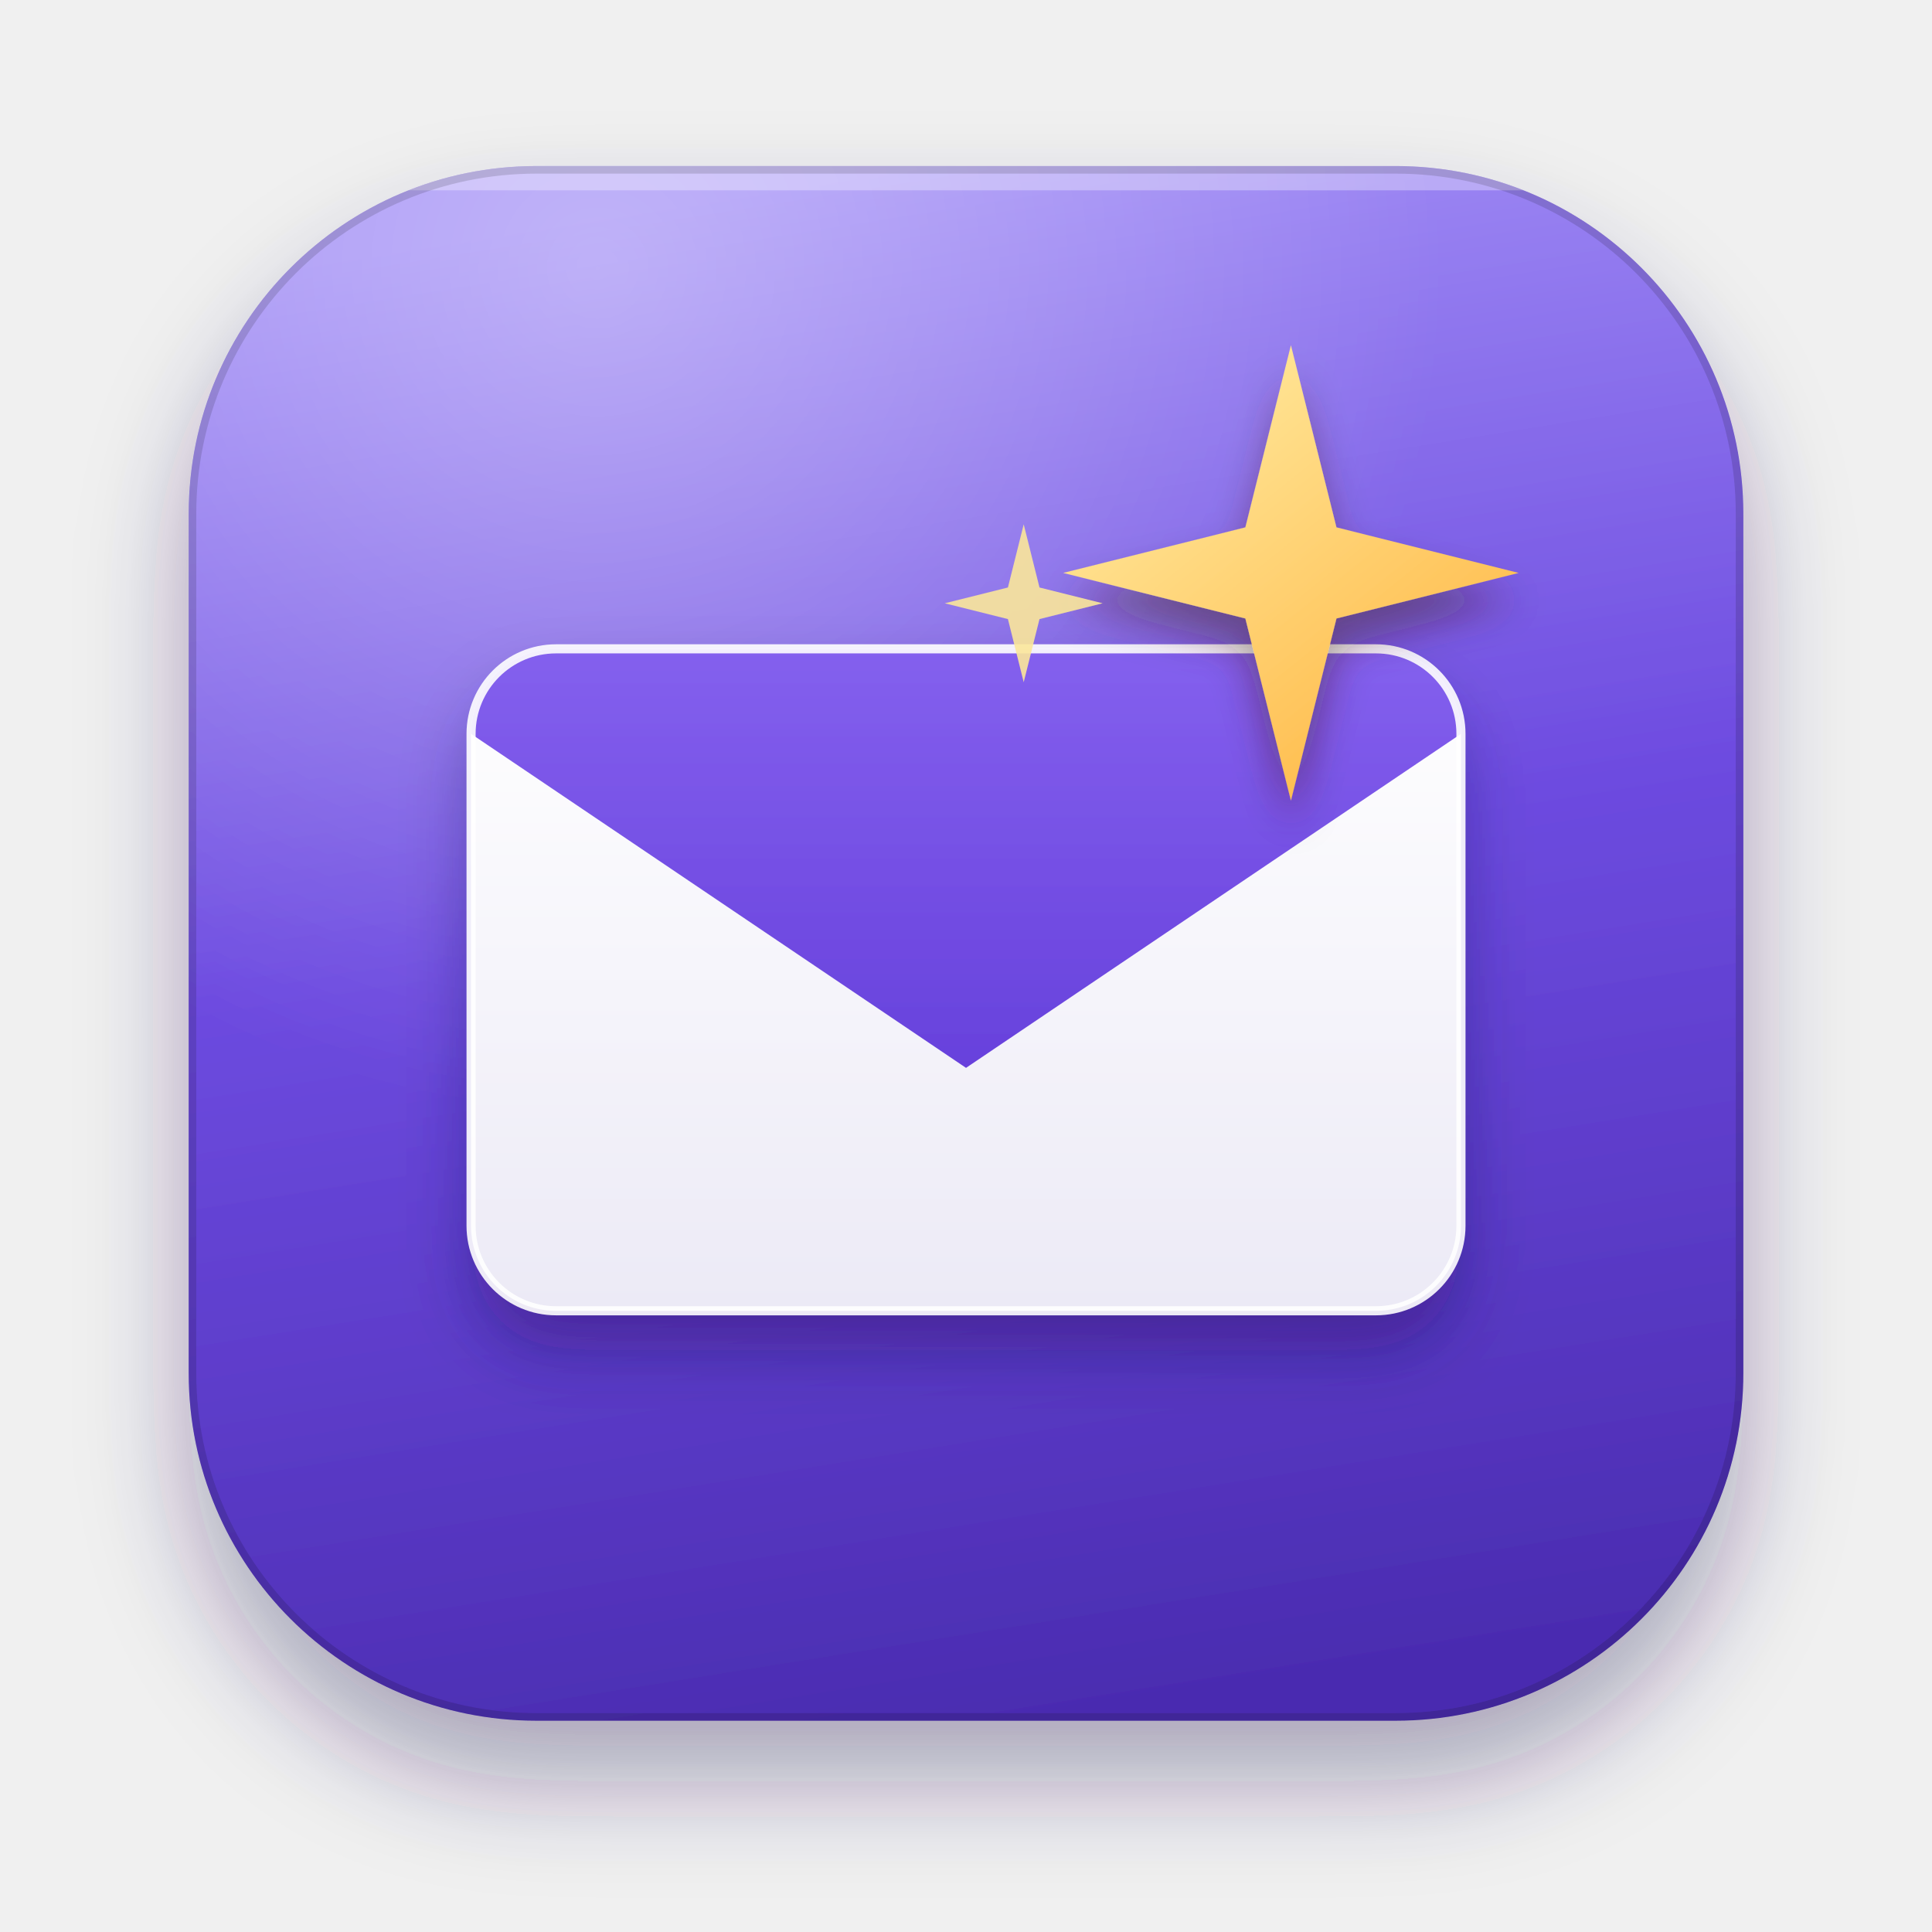
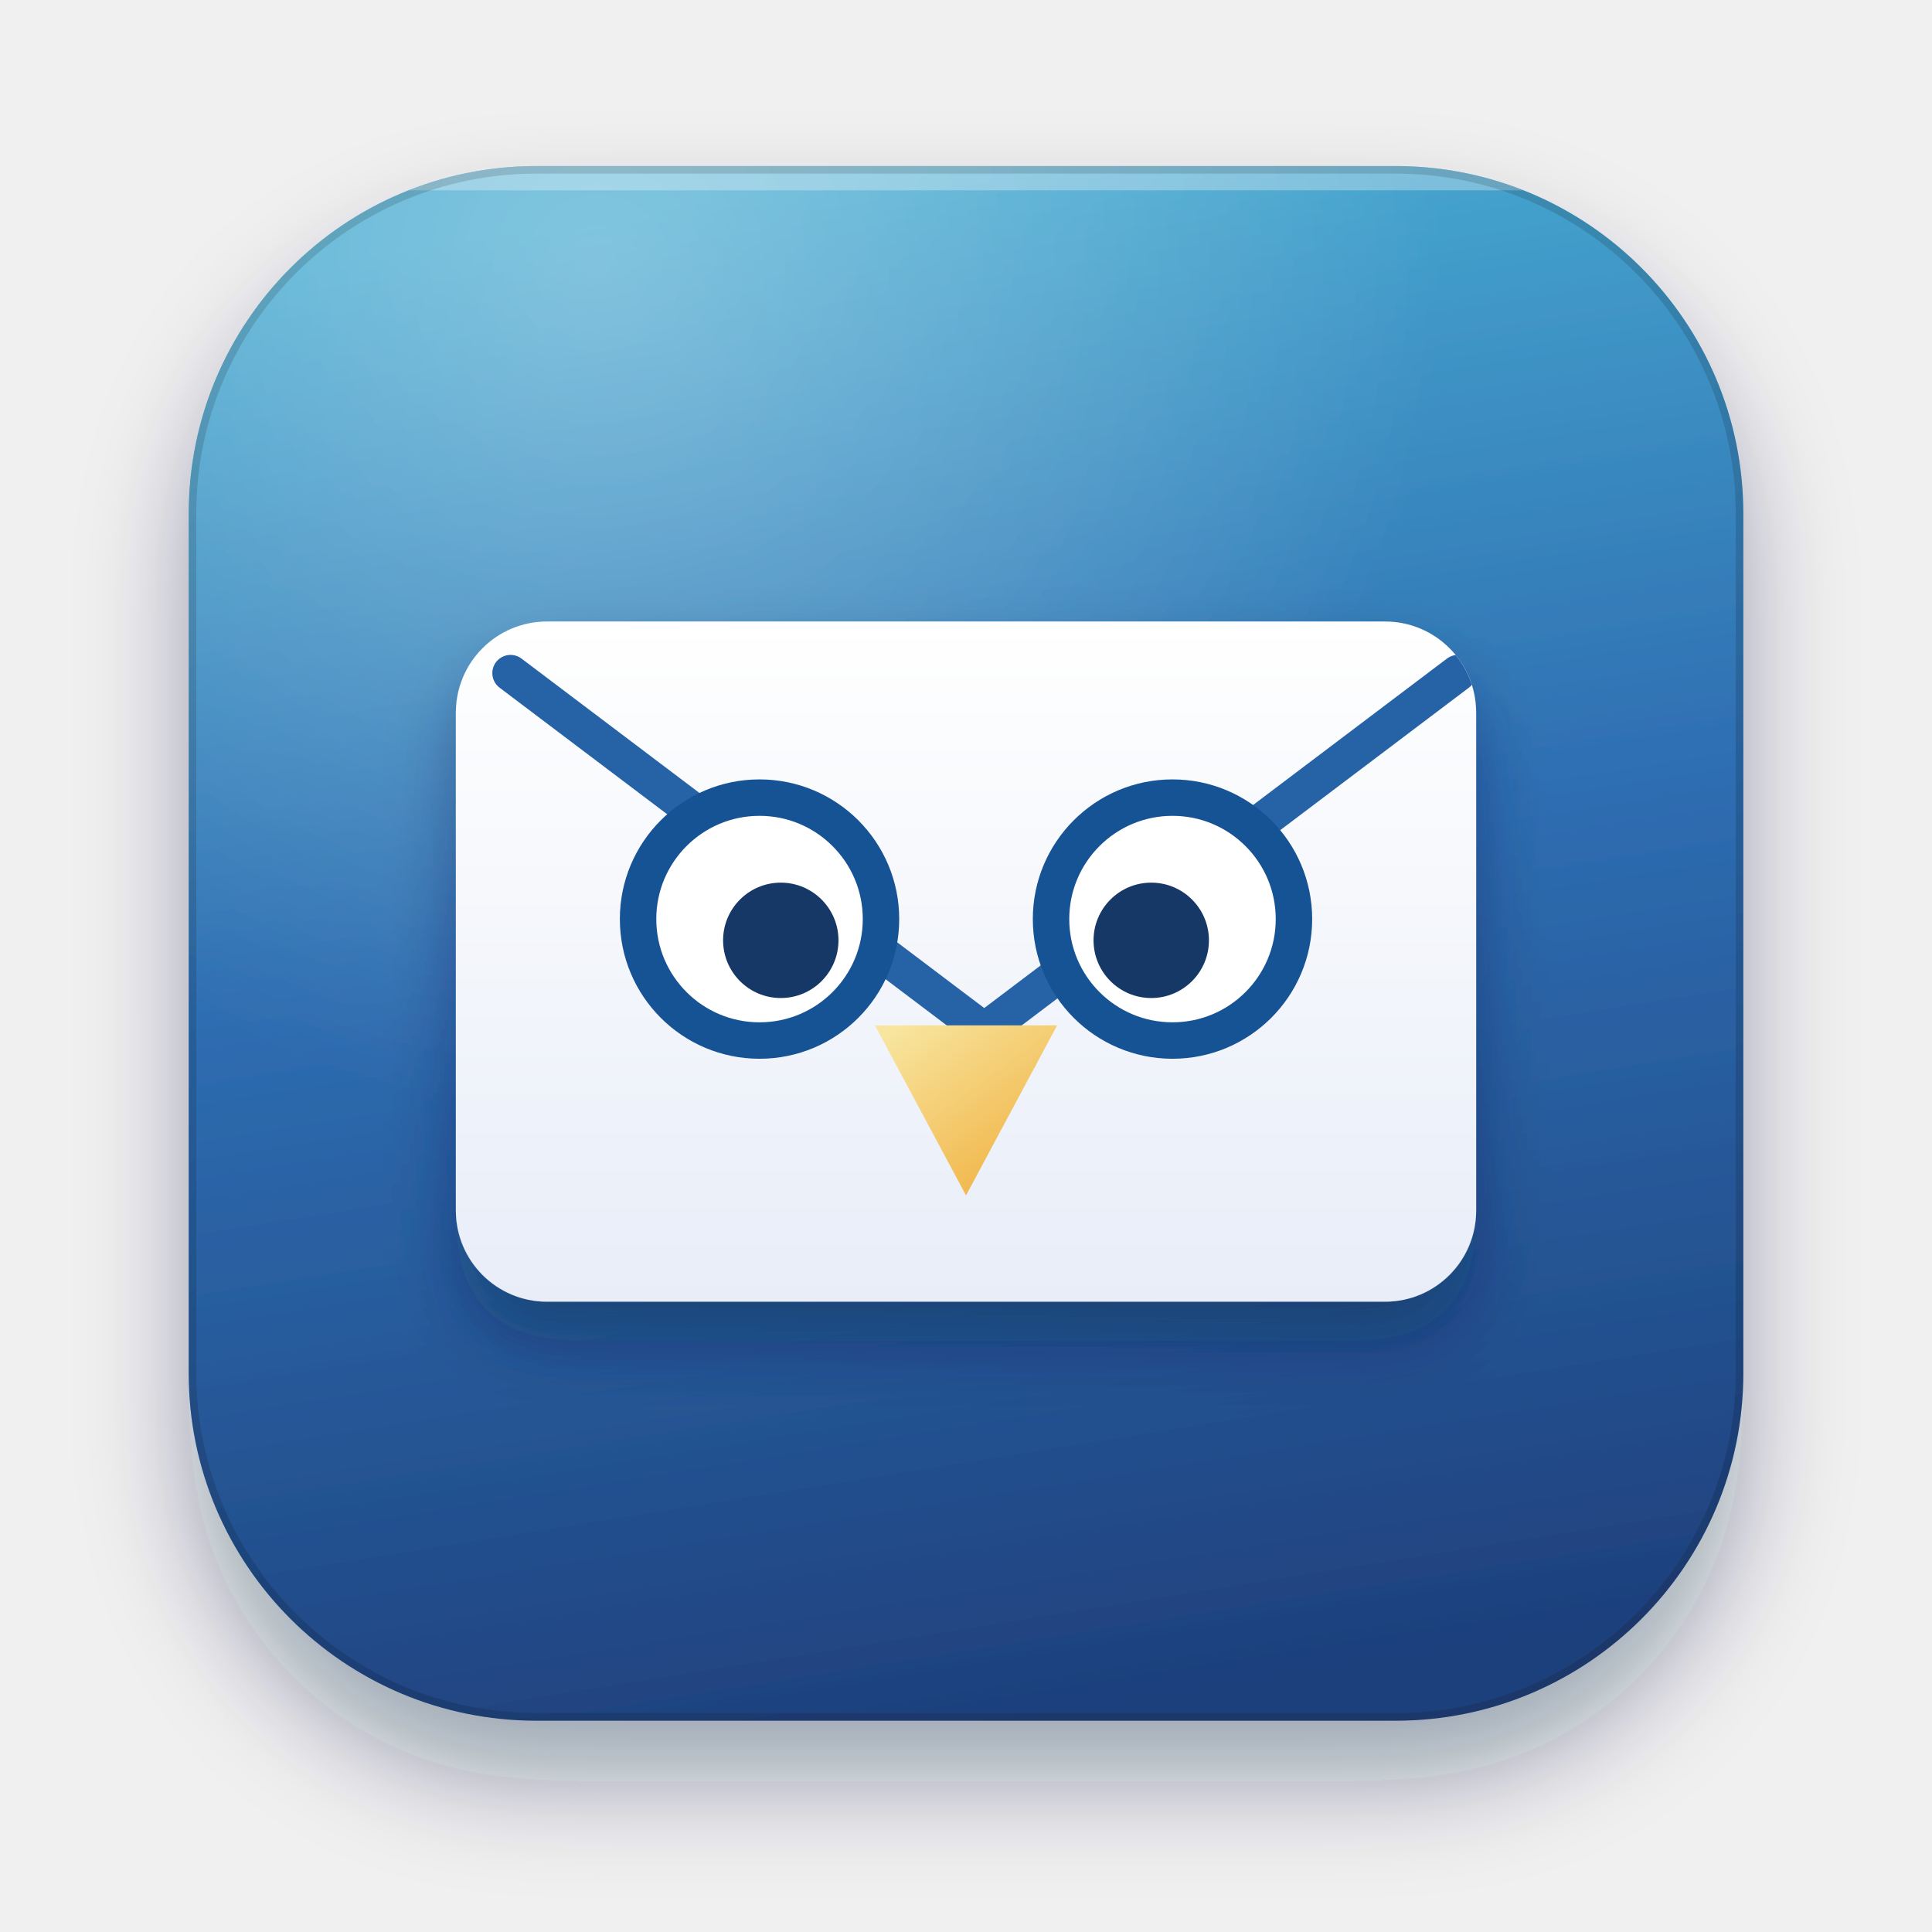
<svg xmlns="http://www.w3.org/2000/svg" width="1024" height="1024" viewBox="0 0 1024 1024" role="img" aria-label="Sentwise">
  <defs>
    <linearGradient id="plate" x1="0.42" y1="0" x2="0.58" y2="1">
-       <stop offset="0" stop-color="#A08CF5" />
-       <stop offset="0.46" stop-color="#6D4BE0" />
-       <stop offset="1" stop-color="#4A2CB0" />
+       <stop offset="0" stop-color="#48ABD1" />
+       <stop offset="0.46" stop-color="#2E6EB2" />
+       <stop offset="1" stop-color="#1E407C" />
    </linearGradient>
    <radialGradient id="sheen" cx="0.26" cy="0.06" r="0.95">
-       <stop offset="0" stop-color="#ffffff" stop-opacity="0.34" />
+       <stop offset="0" stop-color="#ffffff" stop-opacity="0.32" />
      <stop offset="0.58" stop-color="#ffffff" stop-opacity="0" />
    </radialGradient>
    <linearGradient id="paper" x1="0" y1="0" x2="0" y2="1">
      <stop offset="0" stop-color="#ffffff" />
-       <stop offset="1" stop-color="#ECEAF6" />
+       <stop offset="1" stop-color="#E8EDF8" />
    </linearGradient>
-     <linearGradient id="flap" x1="0" y1="0" x2="0" y2="1">
-       <stop offset="0" stop-color="#8460EE" />
-       <stop offset="1" stop-color="#6741DC" />
-     </linearGradient>
-     <linearGradient id="gold" x1="0.1" y1="0" x2="0.9" y2="1">
-       <stop offset="0" stop-color="#FFEFA8" />
-       <stop offset="1" stop-color="#FFB33C" />
+     <linearGradient id="beak" x1="0.1" y1="0" x2="0.9" y2="1">
+       <stop offset="0" stop-color="#F8E6A0" />
+       <stop offset="1" stop-color="#F0AE3C" />
    </linearGradient>
    <clipPath id="plateClip">
      <rect x="0" y="0" width="1024" height="1024" rx="229" ry="229" />
    </clipPath>
+     <clipPath id="envClip">
+       <rect x="176" y="300" width="672" height="448" rx="60" ry="60" />
+     </clipPath>
    <filter id="envShadow" x="-30%" y="-30%" width="160%" height="180%">
-       <feDropShadow dx="0" dy="26" stdDeviation="22" flood-color="#1C0C46" flood-opacity="0.34" />
-     </filter>
-     <filter id="sparkShadow" x="-40%" y="-40%" width="180%" height="180%">
-       <feDropShadow dx="0" dy="18" stdDeviation="13" flood-color="#3C1E0A" flood-opacity="0.40" />
+       <feDropShadow dx="0" dy="26" stdDeviation="22" flood-color="#0A1A40" flood-opacity="0.34" />
    </filter>
    <filter id="dropShadow" x="-25%" y="-25%" width="150%" height="170%">
-       <feDropShadow dx="0" dy="40" stdDeviation="35" flood-color="#28145A" flood-opacity="0.35" />
+       <feDropShadow dx="0" dy="40" stdDeviation="35" flood-color="#102048" flood-opacity="0.34" />
    </filter>
  </defs>
  <g transform="translate(100, 88) scale(0.8047)" filter="url(#dropShadow)">
    <g clip-path="url(#plateClip)">
      <rect x="0" y="0" width="1024" height="1024" rx="229" ry="229" fill="url(#plate)" />
      <rect x="0" y="0" width="1024" height="1024" fill="url(#sheen)" />
-       <rect x="0" y="0" width="1024" height="16" fill="#ffffff" opacity="0.32" />
+       <rect x="0" y="0" width="1024" height="16" fill="#ffffff" opacity="0.30" />
      <rect x="0" y="0" width="1024" height="1024" rx="229" ry="229" fill="none" stroke="#000000" stroke-opacity="0.14" stroke-width="10" />
    </g>
    <g filter="url(#envShadow)">
-       <rect x="186" y="318" width="652" height="436" rx="56" ry="56" fill="url(#paper)" />
+       <rect x="176" y="300" width="672" height="448" rx="60" ry="60" fill="url(#paper)" />
    </g>
-     <path d="M186 374 A56 56 0 0 1 242 318 L782 318 A56 56 0 0 1 838 374 L512 594 Z" fill="url(#flap)" />
-     <rect x="186" y="318" width="652" height="436" rx="56" ry="56" fill="none" stroke="#ffffff" stroke-opacity="0.9" stroke-width="6" />
-     <g filter="url(#sparkShadow)">
-       <polygon points="726,118 756,238 876,268 756,298 726,418 696,298 576,268 696,238" fill="url(#gold)" />
+     <g clip-path="url(#envClip)" stroke="#2662A6" stroke-width="24" stroke-linecap="round">
+       <line x1="212" y1="334" x2="547" y2="587" />
+       <line x1="836" y1="334" x2="501" y2="587" />
    </g>
-     <polygon points="550,236 560.4,277.6 602,288 560.4,298.4 550,340 539.6,298.4 498,288 539.6,277.6" fill="#FBE79A" opacity="0.9" />
+     <g fill="#ffffff" stroke="#185294" stroke-width="24">
+       <circle cx="376" cy="496" r="80" />
+       <circle cx="648" cy="496" r="80" />
+     </g>
+     <g fill="#183766">
+       <circle cx="390" cy="510" r="38" />
+       <circle cx="634" cy="510" r="38" />
+     </g>
+     <polygon points="452,566 572,566 512,678" fill="url(#beak)" />
  </g>
</svg>
